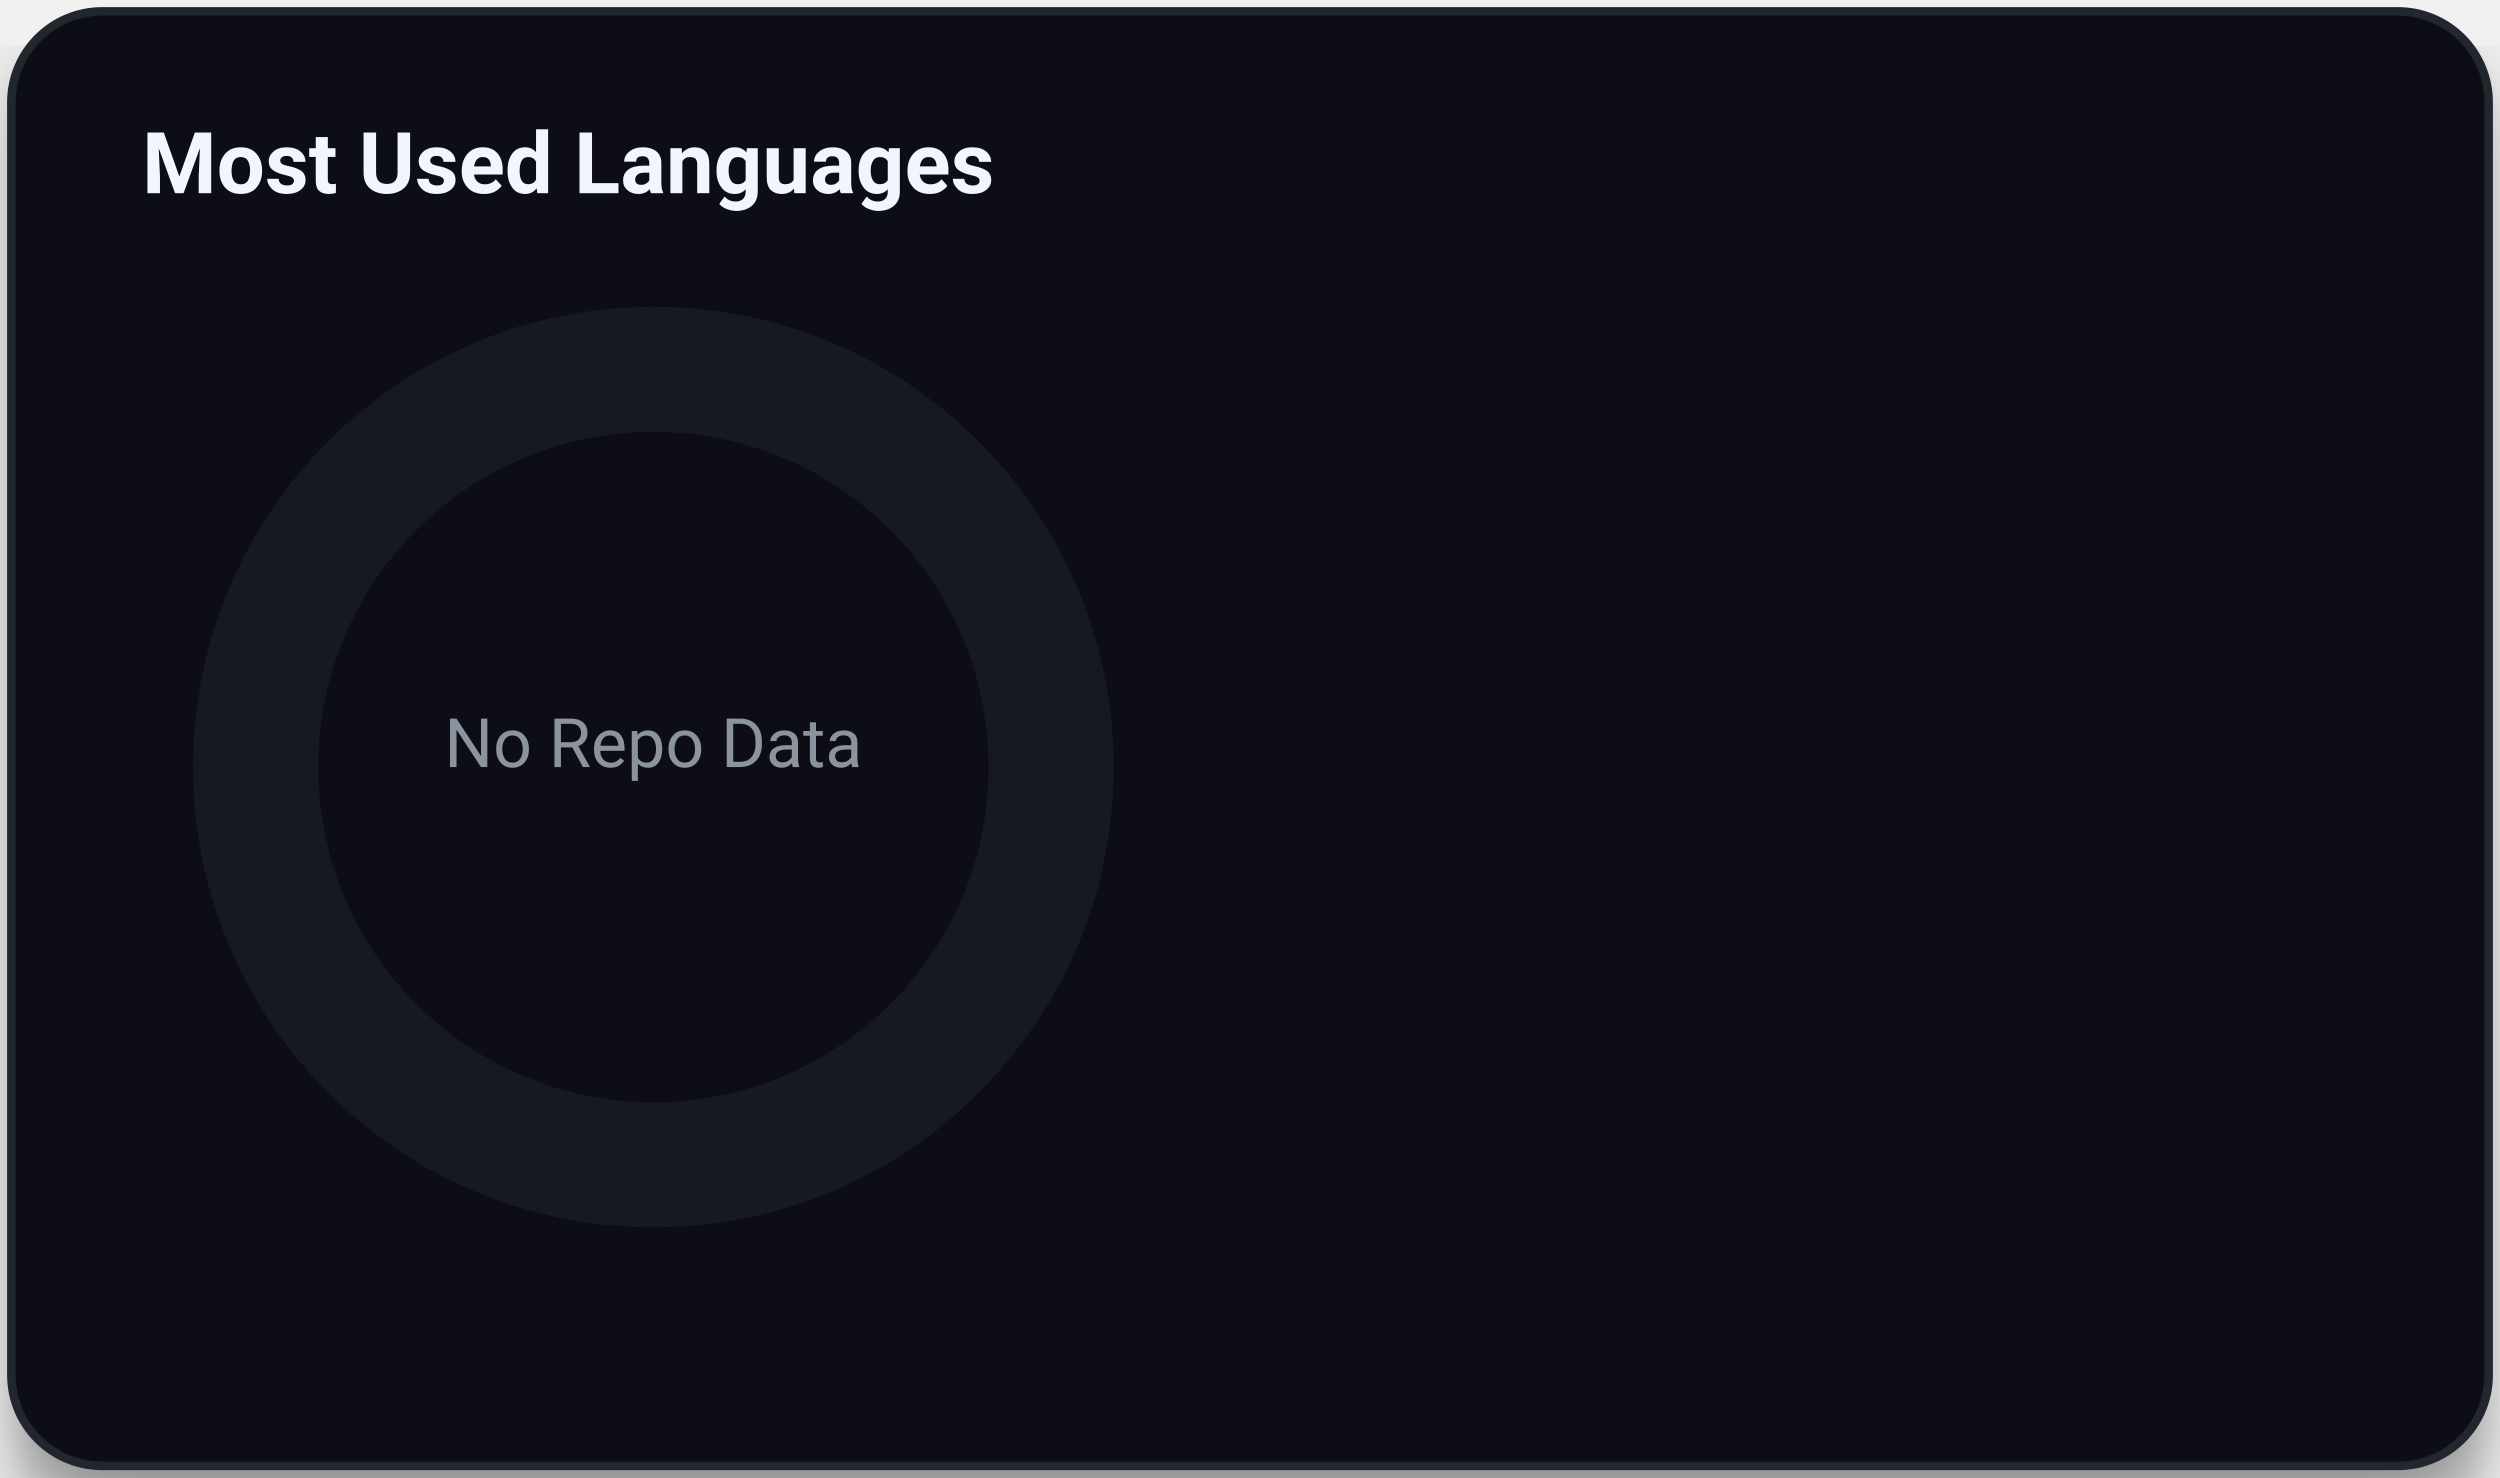
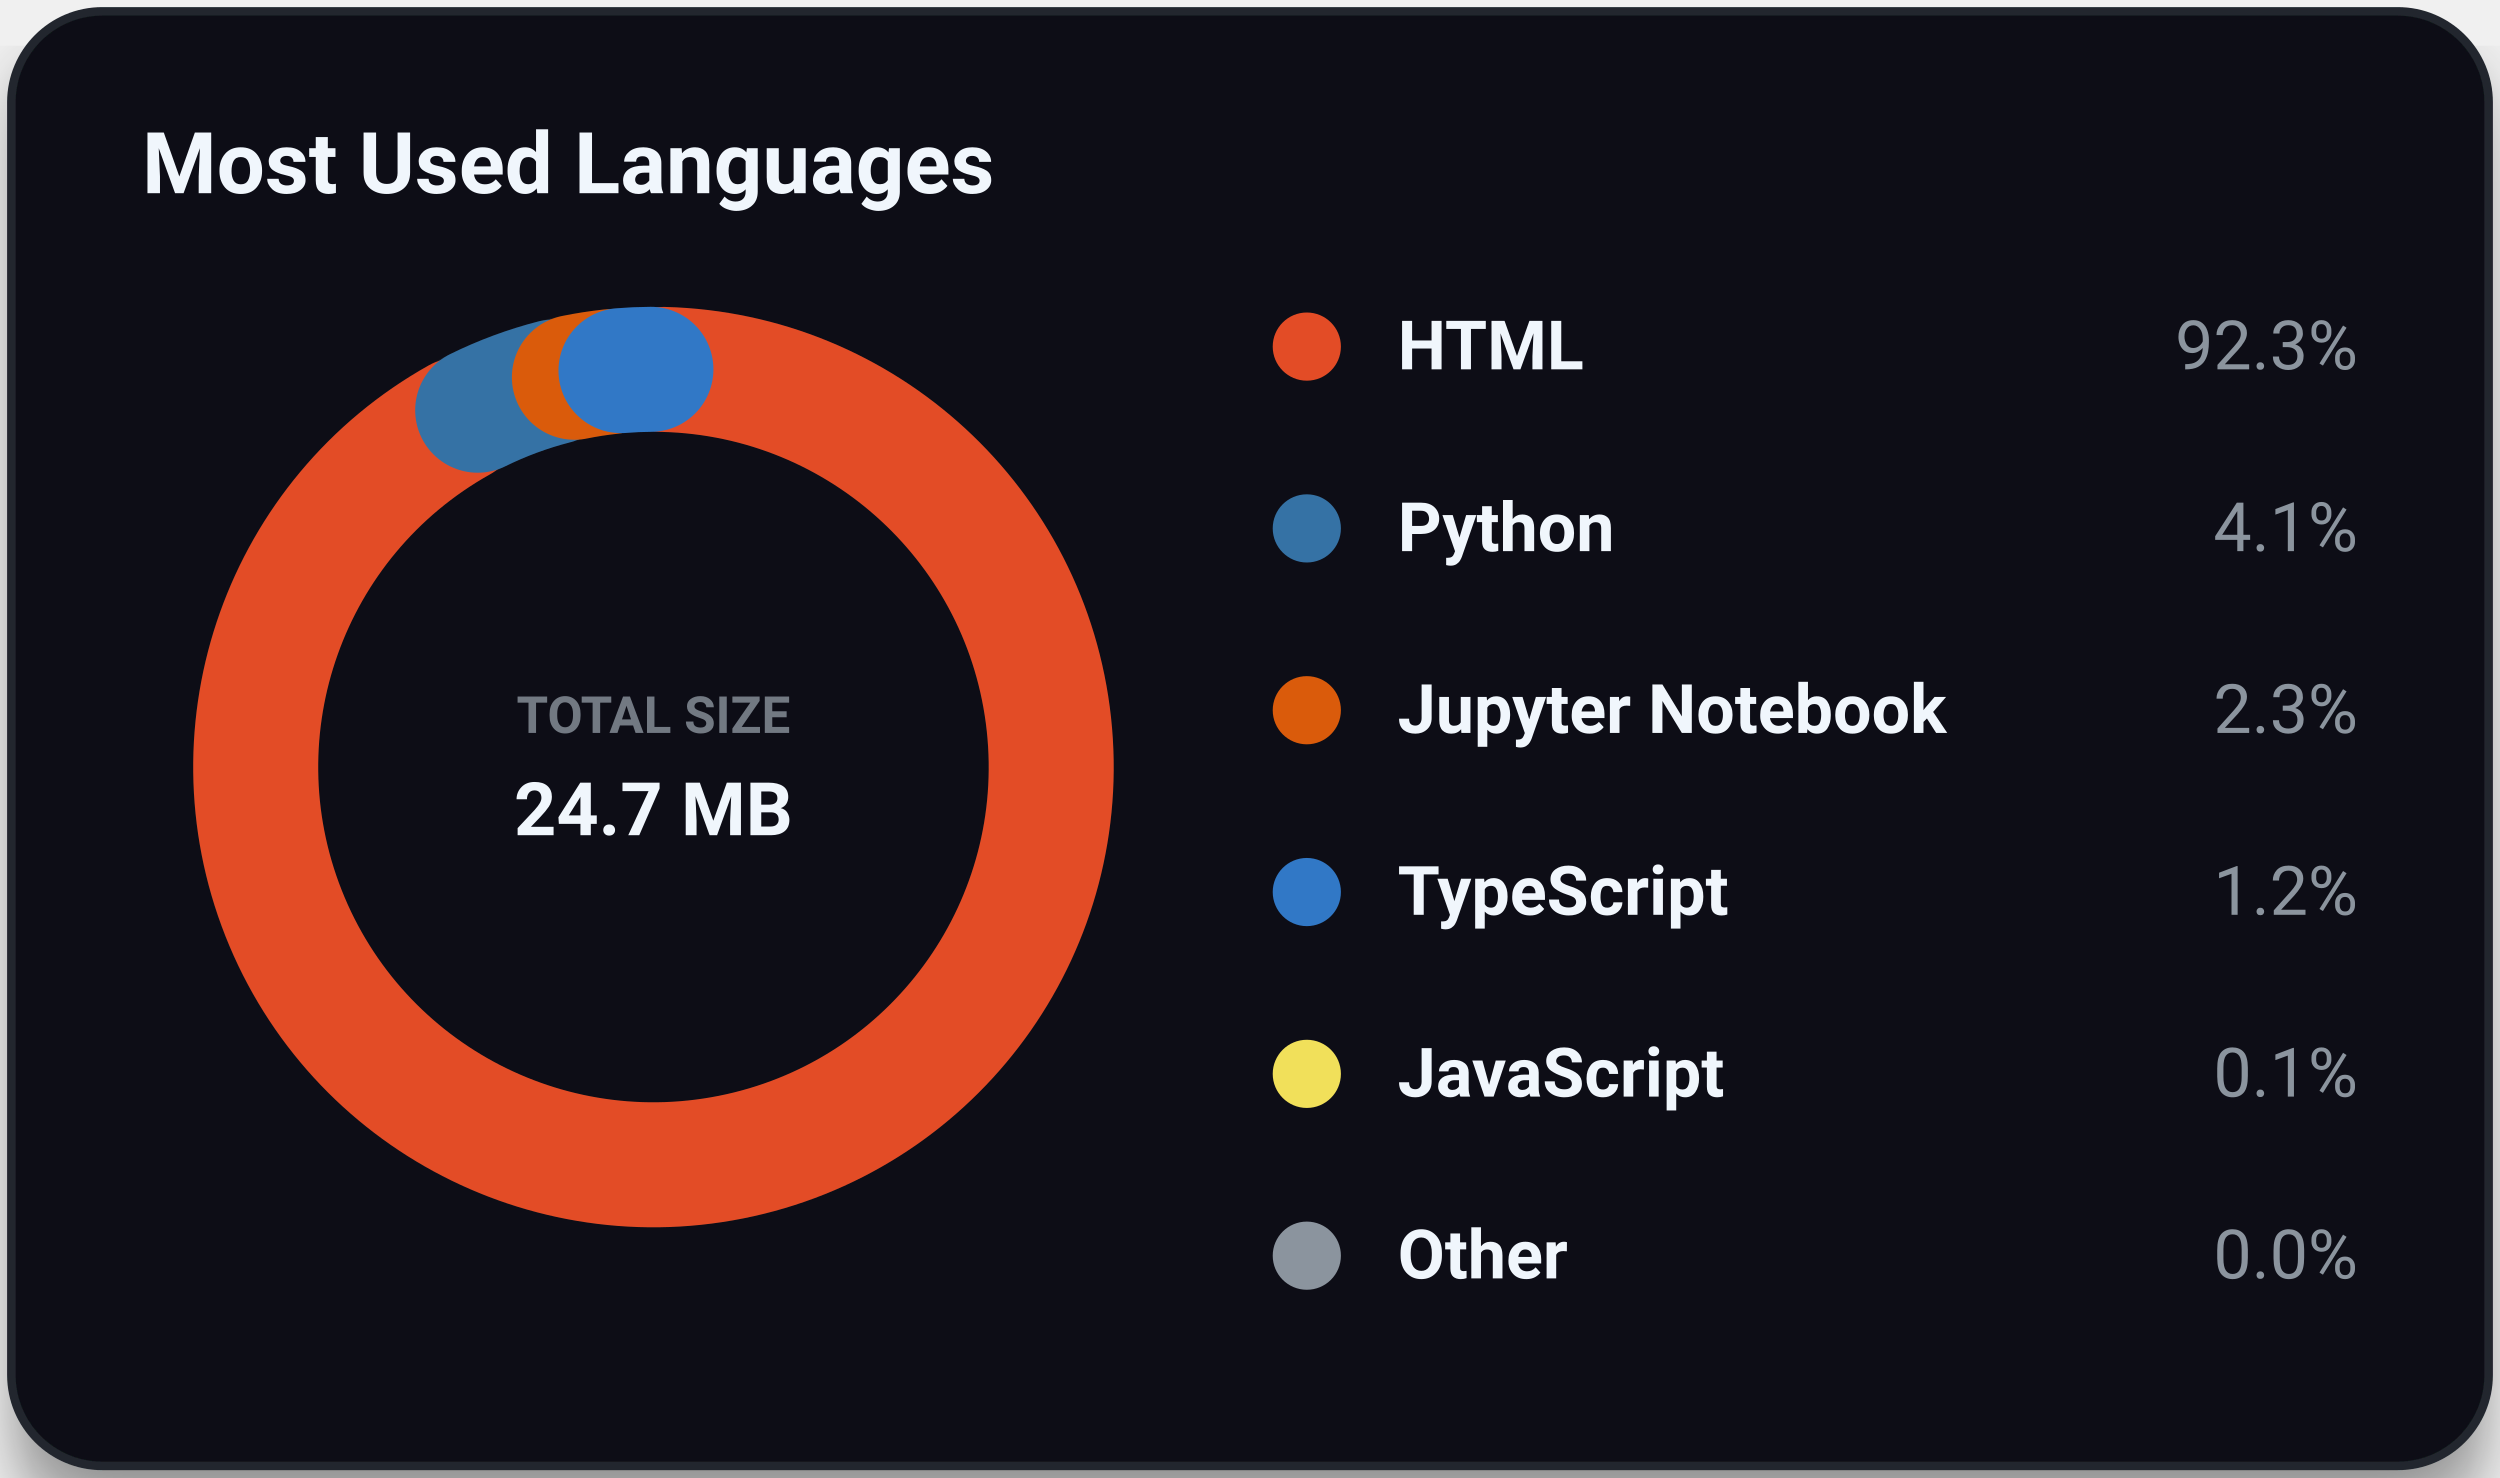
<svg xmlns="http://www.w3.org/2000/svg" viewBox="0 0 440 260" width="100%" height="100%" class="svg-container">
  <style>
        .svg-container {
            font-family: -apple-system, BlinkMacSystemFont, 'Segoe UI', Roboto, Helvetica, Arial, sans-serif;
            background-color: transparent;
        }
        
        /* Grid and borders */
        .grid-line {
            stroke: #30363d;
            stroke-width: 1;
            opacity: 0.5;
        }
        .border-line {
            stroke: #21262d;
            stroke-width: 1.5;
        }
        
        /* Interactive 3D cubes */
        .cube-group {
            transition: transform 0.25s cubic-bezier(0.4, 0, 0.2, 1), filter 0.25s ease;
            cursor: pointer;
        }
        .cube-group:hover {
            transform: translateY(-8px);
            filter: brightness(1.2) drop-shadow(0 12px 16px rgba(0, 0, 0, 0.6));
        }
        
        /* Donut slice hover logic */
        .donut-slice {
            transition: stroke-width 0.2s ease, filter 0.2s ease, opacity 0.2s ease;
            cursor: pointer;
        }
        .donut-slice:hover {
            stroke-width: 34 !important;
            filter: brightness(1.15) drop-shadow(0 4px 6px rgba(0, 0, 0, 0.3));
            opacity: 1 !important;
        }

        /* Radar chart hover items */
        .radar-area {
            transition: fill-opacity 0.3s ease, stroke-width 0.3s ease;
        }
        .radar-area:hover {
            fill-opacity: 0.35;
            stroke-width: 3px;
        }
        .radar-marker {
            transition: r 0.2s ease, fill 0.2s ease;
        }
        .radar-marker:hover {
            r: 7;
            fill: #ffffff;
        }
        
        
        @keyframes floatIn {
            0% {
                transform: translateY(30px);
                opacity: 0;
            }
            100% {
                transform: translateY(0);
                opacity: 1;
            }
        }
        .animate-item {
            animation: floatIn 0.8s cubic-bezier(0.16, 1, 0.3, 1) both;
        }
        
    </style>
  <defs>
    <filter id="cube-shadow" x="-50%" y="-50%" width="200%" height="200%">
      <feDropShadow dx="0" dy="5" stdDeviation="4" flood-color="#000000" flood-opacity="0.35" />
    </filter>
    <filter id="card-shadow" x="-20%" y="-20%" width="140%" height="140%">
      <feDropShadow dx="0" dy="8" stdDeviation="6" flood-color="#000000" flood-opacity="0.4" />
    </filter>
    <filter id="accent-glow" x="-30%" y="-30%" width="160%" height="160%">
      <feGaussianBlur stdDeviation="5" result="blur" />
      <feComponentTransfer in="blur" result="glow">
        <feFuncA type="linear" slope="0.5" />
      </feComponentTransfer>
      <feMerge>
        <feMergeNode in="glow" />
        <feMergeNode in="SourceGraphic" />
      </feMerge>
    </filter>
  </defs>
  <rect x="2.00" y="2.00" width="436.00" height="256.00" rx="16.00" ry="16.00" fill="#0d1117" opacity="1.00" stroke="#21262d" stroke-width="1.50" filter="url(#card-shadow)" />
  <text x="25.00" y="34.00" font-size="15" fill="#f0f6fc" text-anchor="start" font-weight="bold" opacity="1.00">Most Used Languages</text>
  <circle cx="115.00" cy="135.00" r="70.00" fill="none" opacity="0.30" stroke="#30363d" stroke-width="22.00" />
-   <text x="115.00" y="135.00" font-size="12" fill="#8b949e" text-anchor="middle" font-weight="normal" opacity="1.00">No Repo Data</text>
+   <path d="M 116.83 65.02 A 70.00 70.00 0 1 1 80.83 73.91" fill="none" stroke="#e34c26" stroke-width="22.0" stroke-linecap="round" class="donut-slice animate-item" style="animation-delay: 0.00s; transform-origin: 115.0px 135.0px;" />
+   <path d="M 84.07 72.20 A 70.00 70.00 0 0 1 97.52 67.22" fill="none" stroke="#3572A5" stroke-width="22.0" stroke-linecap="round" class="donut-slice animate-item" style="animation-delay: 0.10s; transform-origin: 115.0px 135.0px;" />
+   <path d="M 101.09 66.40 A 70.00 70.00 0 0 1 107.46 65.41" fill="none" stroke="#DA5B0B" stroke-width="22.0" stroke-linecap="round" class="donut-slice animate-item" style="animation-delay: 0.20s; transform-origin: 115.0px 135.0px;" />
+   <path d="M 109.29 65.23 A 70.00 70.00 0 0 1 114.56 65.00" fill="none" stroke="#3178c6" stroke-width="22.0" stroke-linecap="round" class="donut-slice animate-item" style="animation-delay: 0.30s; transform-origin: 115.0px 135.0px;" />
+   <text x="115.00" y="129.00" font-size="9" fill="#8b949e" text-anchor="middle" font-weight="bold" opacity="0.80">TOTAL SIZE</text>
+   <text x="115.00" y="147.00" font-size="13" fill="#f0f6fc" text-anchor="middle" font-weight="bold" opacity="1.00">24.7 MB</text>
+   <circle cx="230.00" cy="61.00" r="6.00" fill="#e34c26" opacity="1.00" />
+   <text x="246.00" y="65.00" font-size="12" fill="#f0f6fc" text-anchor="start" font-weight="bold" opacity="1.00">HTML</text>
+   <text x="415.00" y="65.00" font-size="12" fill="#8b949e" text-anchor="end" font-weight="normal" opacity="1.00">92.3%</text>
+   <circle cx="230.00" cy="93.00" r="6.00" fill="#3572A5" opacity="1.00" />
+   <text x="246.00" y="97.00" font-size="12" fill="#f0f6fc" text-anchor="start" font-weight="bold" opacity="1.00">Python</text>
+   <text x="415.00" y="97.00" font-size="12" fill="#8b949e" text-anchor="end" font-weight="normal" opacity="1.00">4.1%</text>
+   <circle cx="230.00" cy="125.00" r="6.00" fill="#DA5B0B" opacity="1.00" />
+   <text x="246.00" y="129.00" font-size="12" fill="#f0f6fc" text-anchor="start" font-weight="bold" opacity="1.00">Jupyter Notebook</text>
+   <text x="415.00" y="129.00" font-size="12" fill="#8b949e" text-anchor="end" font-weight="normal" opacity="1.00">2.3%</text>
+   <circle cx="230.00" cy="157.00" r="6.00" fill="#3178c6" opacity="1.00" />
+   <text x="246.00" y="161.00" font-size="12" fill="#f0f6fc" text-anchor="start" font-weight="bold" opacity="1.00">TypeScript</text>
+   <text x="415.00" y="161.00" font-size="12" fill="#8b949e" text-anchor="end" font-weight="normal" opacity="1.00">1.2%</text>
+   <circle cx="230.00" cy="189.00" r="6.00" fill="#f1e05a" opacity="1.00" />
+   <text x="246.00" y="193.00" font-size="12" fill="#f0f6fc" text-anchor="start" font-weight="bold" opacity="1.00">JavaScript</text>
+   <text x="415.00" y="193.00" font-size="12" fill="#8b949e" text-anchor="end" font-weight="normal" opacity="1.00">0.1%</text>
+   <circle cx="230.00" cy="221.00" r="6.00" fill="#8b949e" opacity="1.00" />
+   <text x="246.00" y="225.00" font-size="12" fill="#f0f6fc" text-anchor="start" font-weight="bold" opacity="1.00">Other</text>
+   <text x="415.00" y="225.00" font-size="12" fill="#8b949e" text-anchor="end" font-weight="normal" opacity="1.00">0.0%</text>
</svg>
